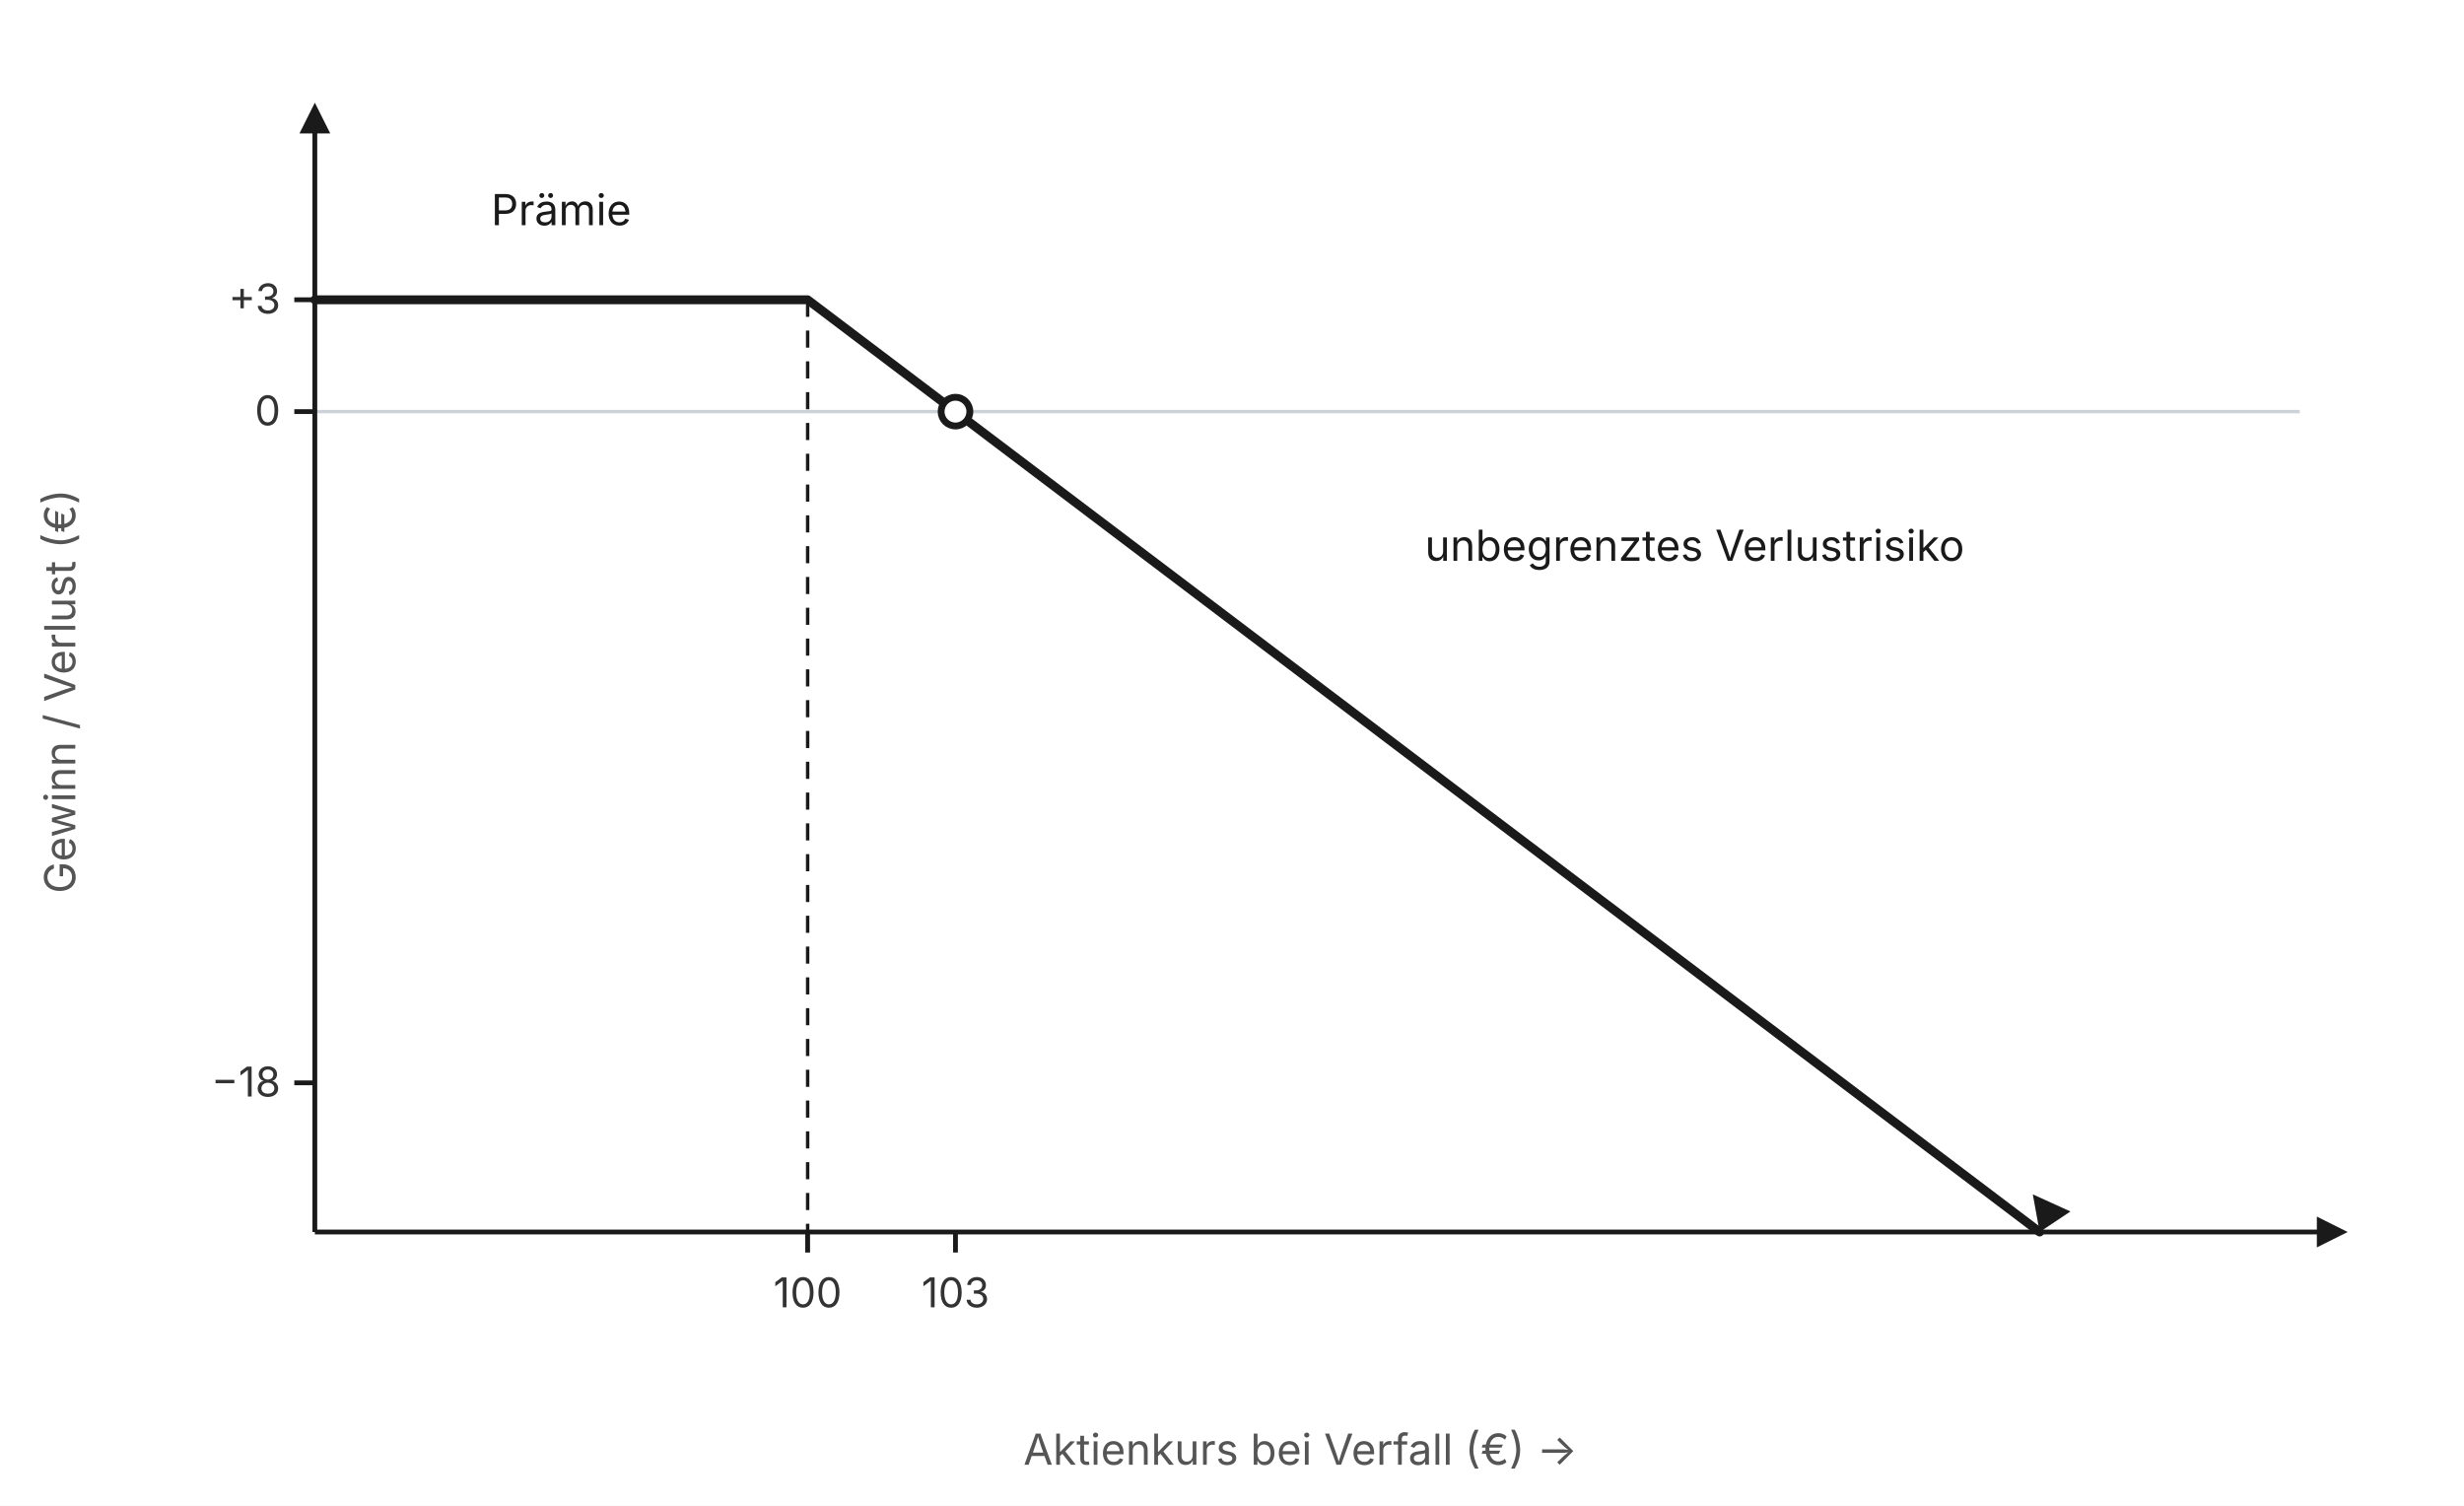
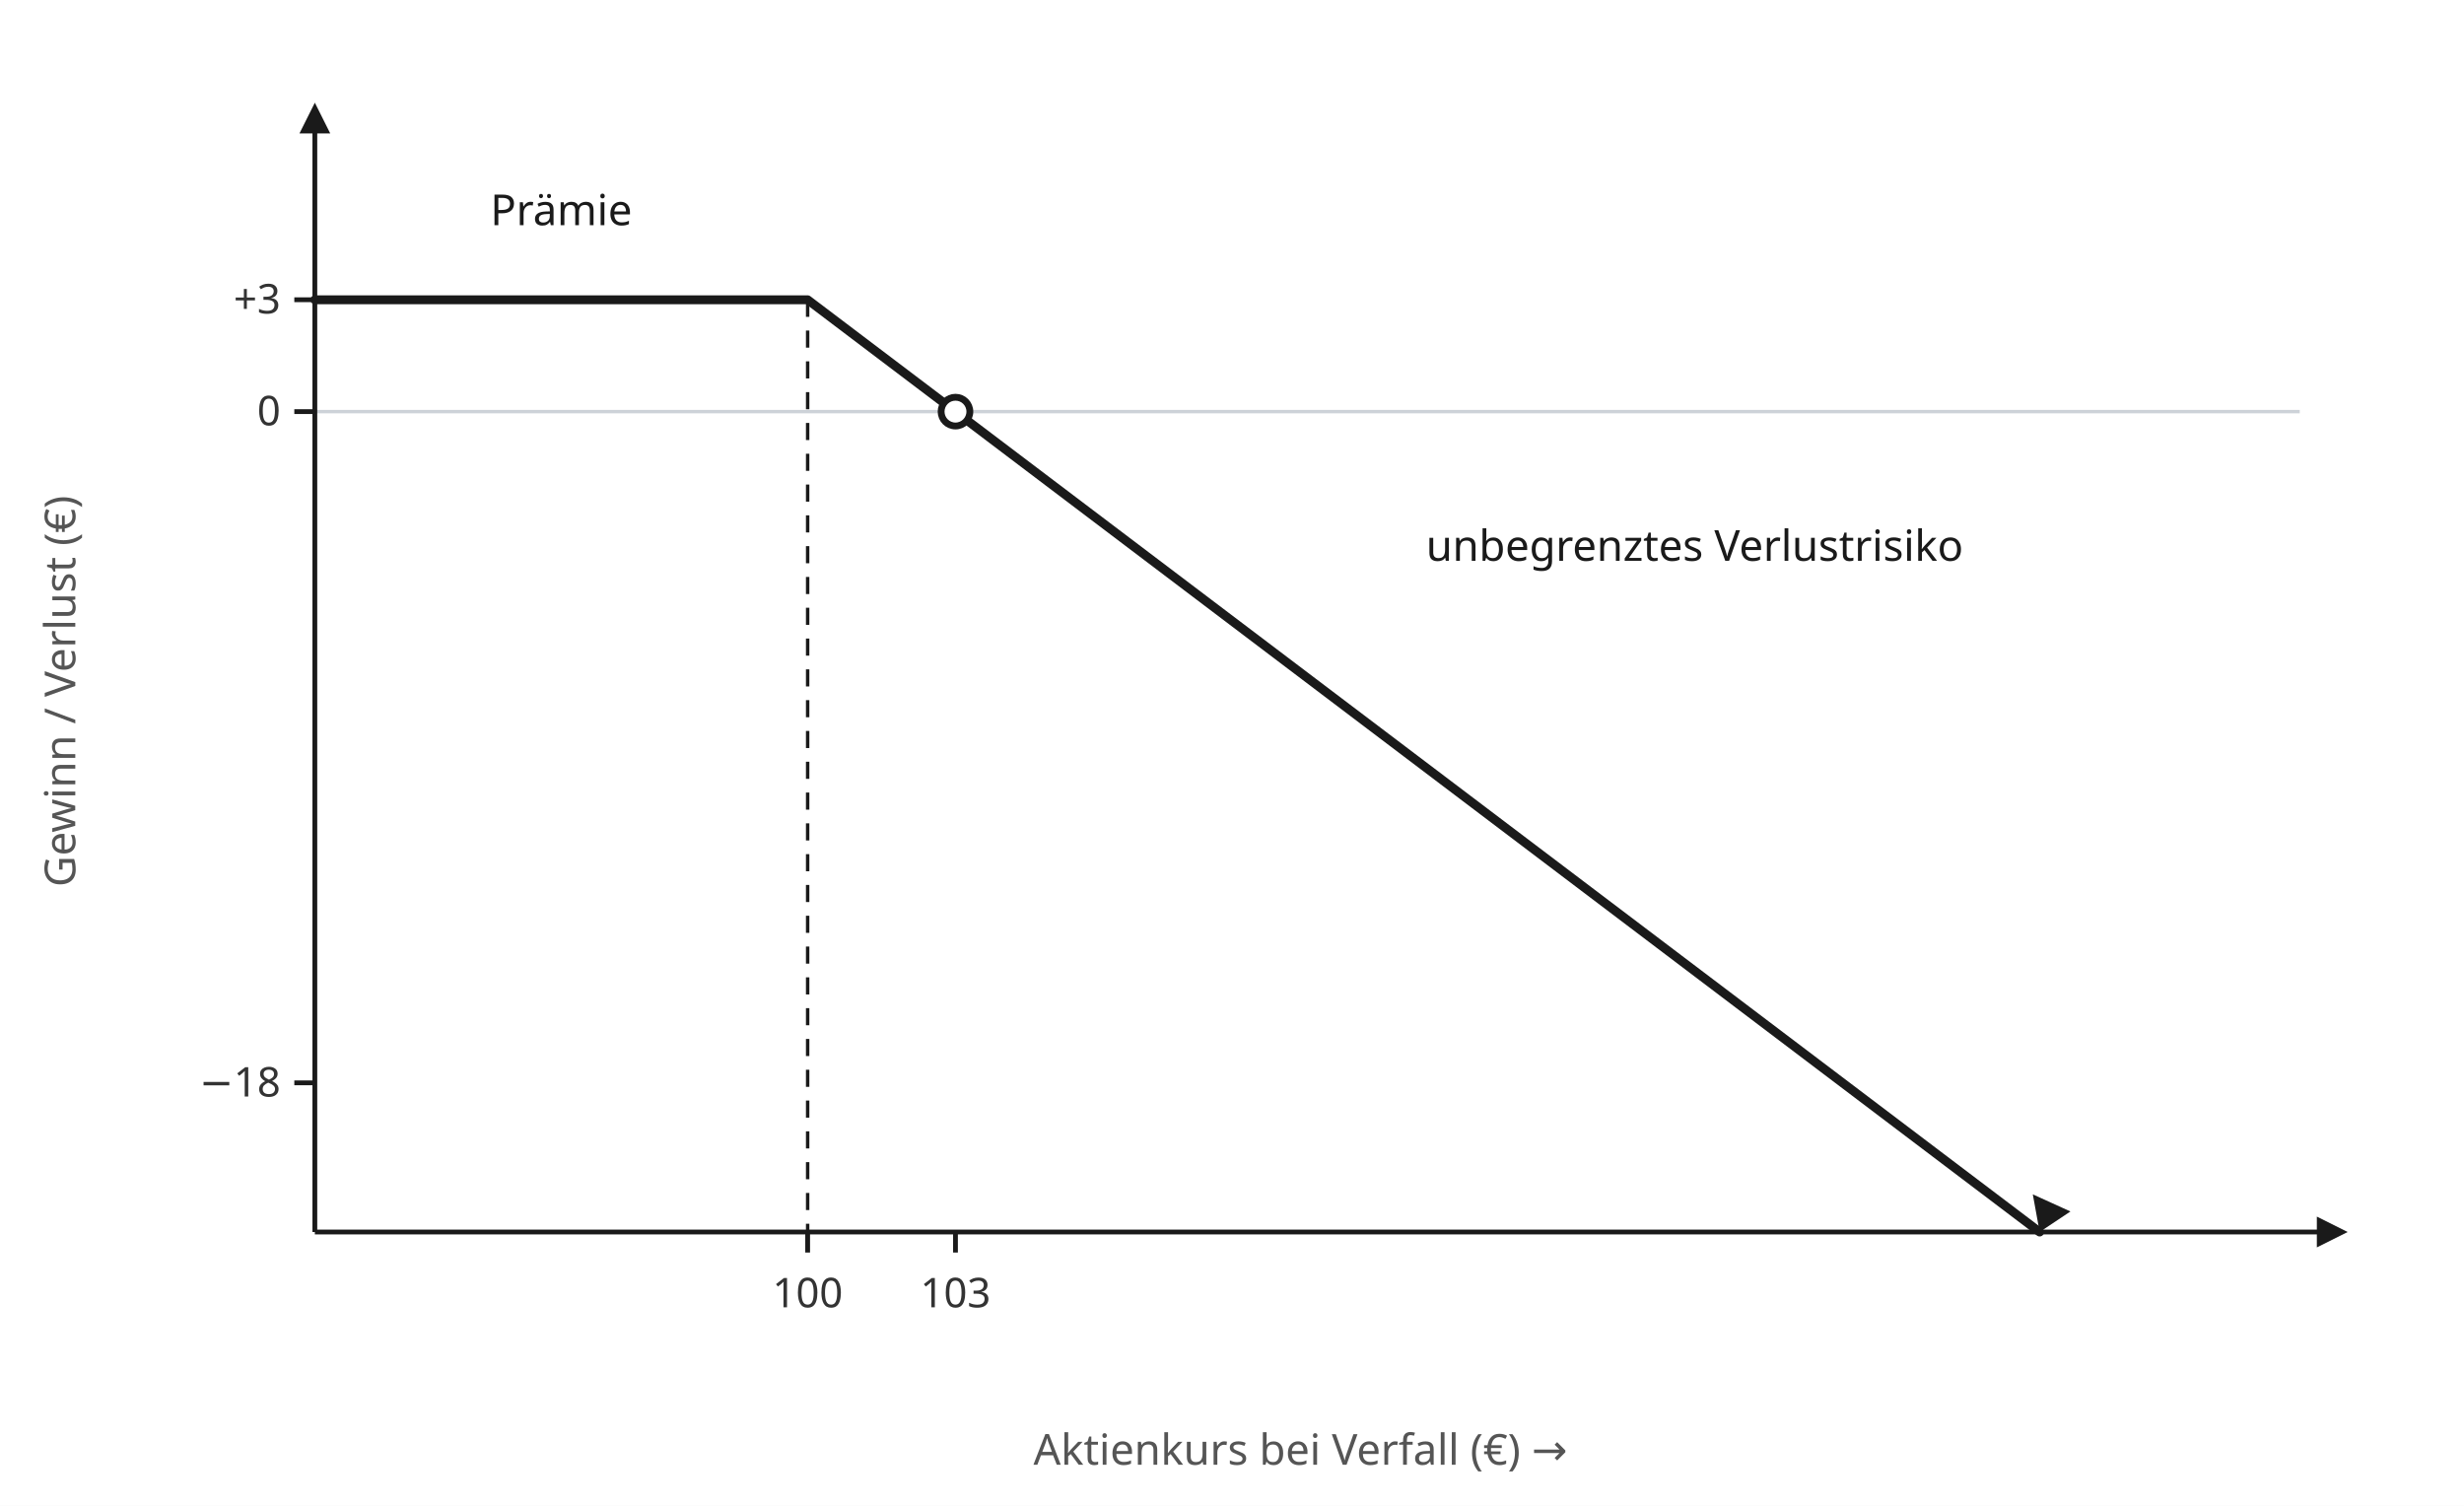
- <svg xmlns="http://www.w3.org/2000/svg" viewBox="0 0 720 440" font-family="Inter, 'Helvetica Neue', Arial, sans-serif">
+ <svg xmlns="http://www.w3.org/2000/svg" viewBox="0 0 720 440" font-family="Calibri, sans-serif">
  <rect width="720" height="440" fill="#ffffff" />
  <line x1="92" y1="120.276" x2="672" y2="120.276" stroke="#cdd2d8" stroke-width="1" />
  <line x1="92" y1="34" x2="92" y2="360" stroke="#1a1a1a" stroke-width="1.4" />
  <line x1="92" y1="360" x2="682" y2="360" stroke="#1a1a1a" stroke-width="1.4" />
  <path d="M92,30 l-4.5,9 h9 z" fill="#1a1a1a" />
  <path d="M686,360 l-9,-4.5 v9 z" fill="#1a1a1a" />
  <line x1="236" y1="360" x2="236" y2="366" stroke="#1a1a1a" stroke-width="1.4" />
  <text x="236" y="382" font-size="12" fill="#333" font-weight="400" text-anchor="middle">100</text>
  <line x1="279.2" y1="360" x2="279.2" y2="366" stroke="#1a1a1a" stroke-width="1.4" />
  <text x="279.2" y="382" font-size="12" fill="#333" font-weight="400" text-anchor="middle">103</text>
  <line x1="86" y1="87.586" x2="92" y2="87.586" stroke="#1a1a1a" stroke-width="1.4" />
  <text x="82" y="91.586" font-size="12" fill="#333" font-weight="400" text-anchor="end">+3</text>
  <line x1="86" y1="120.276" x2="92" y2="120.276" stroke="#1a1a1a" stroke-width="1.4" />
  <text x="82" y="124.276" font-size="12" fill="#333" font-weight="400" text-anchor="end">0</text>
  <line x1="86" y1="316.414" x2="92" y2="316.414" stroke="#1a1a1a" stroke-width="1.4" />
  <text x="82" y="320.414" font-size="12" fill="#333" font-weight="400" text-anchor="end">−18</text>
  <text x="380" y="428" font-size="12.5" fill="#555" font-weight="400" text-anchor="middle">Aktienkurs bei Verfall (€) →</text>
  <text transform="rotate(-90 22 202)" x="22" y="202" font-size="12.5" fill="#555" font-weight="400" text-anchor="middle">Gewinn / Verlust (€)</text>
  <line x1="236" y1="87.586" x2="236" y2="360" stroke="#1a1a1a" stroke-width="1" stroke-dasharray="5 4" />
  <polyline points="92.0,87.6 236.0,87.6 596.0,360.0" fill="none" stroke="#1a1a1a" stroke-width="2.6" stroke-linejoin="round" stroke-linecap="round" />
  <path d="M596,360 l-2,-11 l11,5 z" fill="#1a1a1a" />
  <circle cx="279.2" cy="120.276" r="4.2" fill="#ffffff" stroke="#1a1a1a" stroke-width="2" />
  <text x="164" y="65.793" font-size="12.5" fill="#1a1a1a" font-weight="400" text-anchor="middle">Prämie</text>
  <text x="495.2" y="163.862" font-size="12.5" fill="#1a1a1a" font-weight="400" text-anchor="middle">unbegrenztes Verlustrisiko</text>
</svg>
